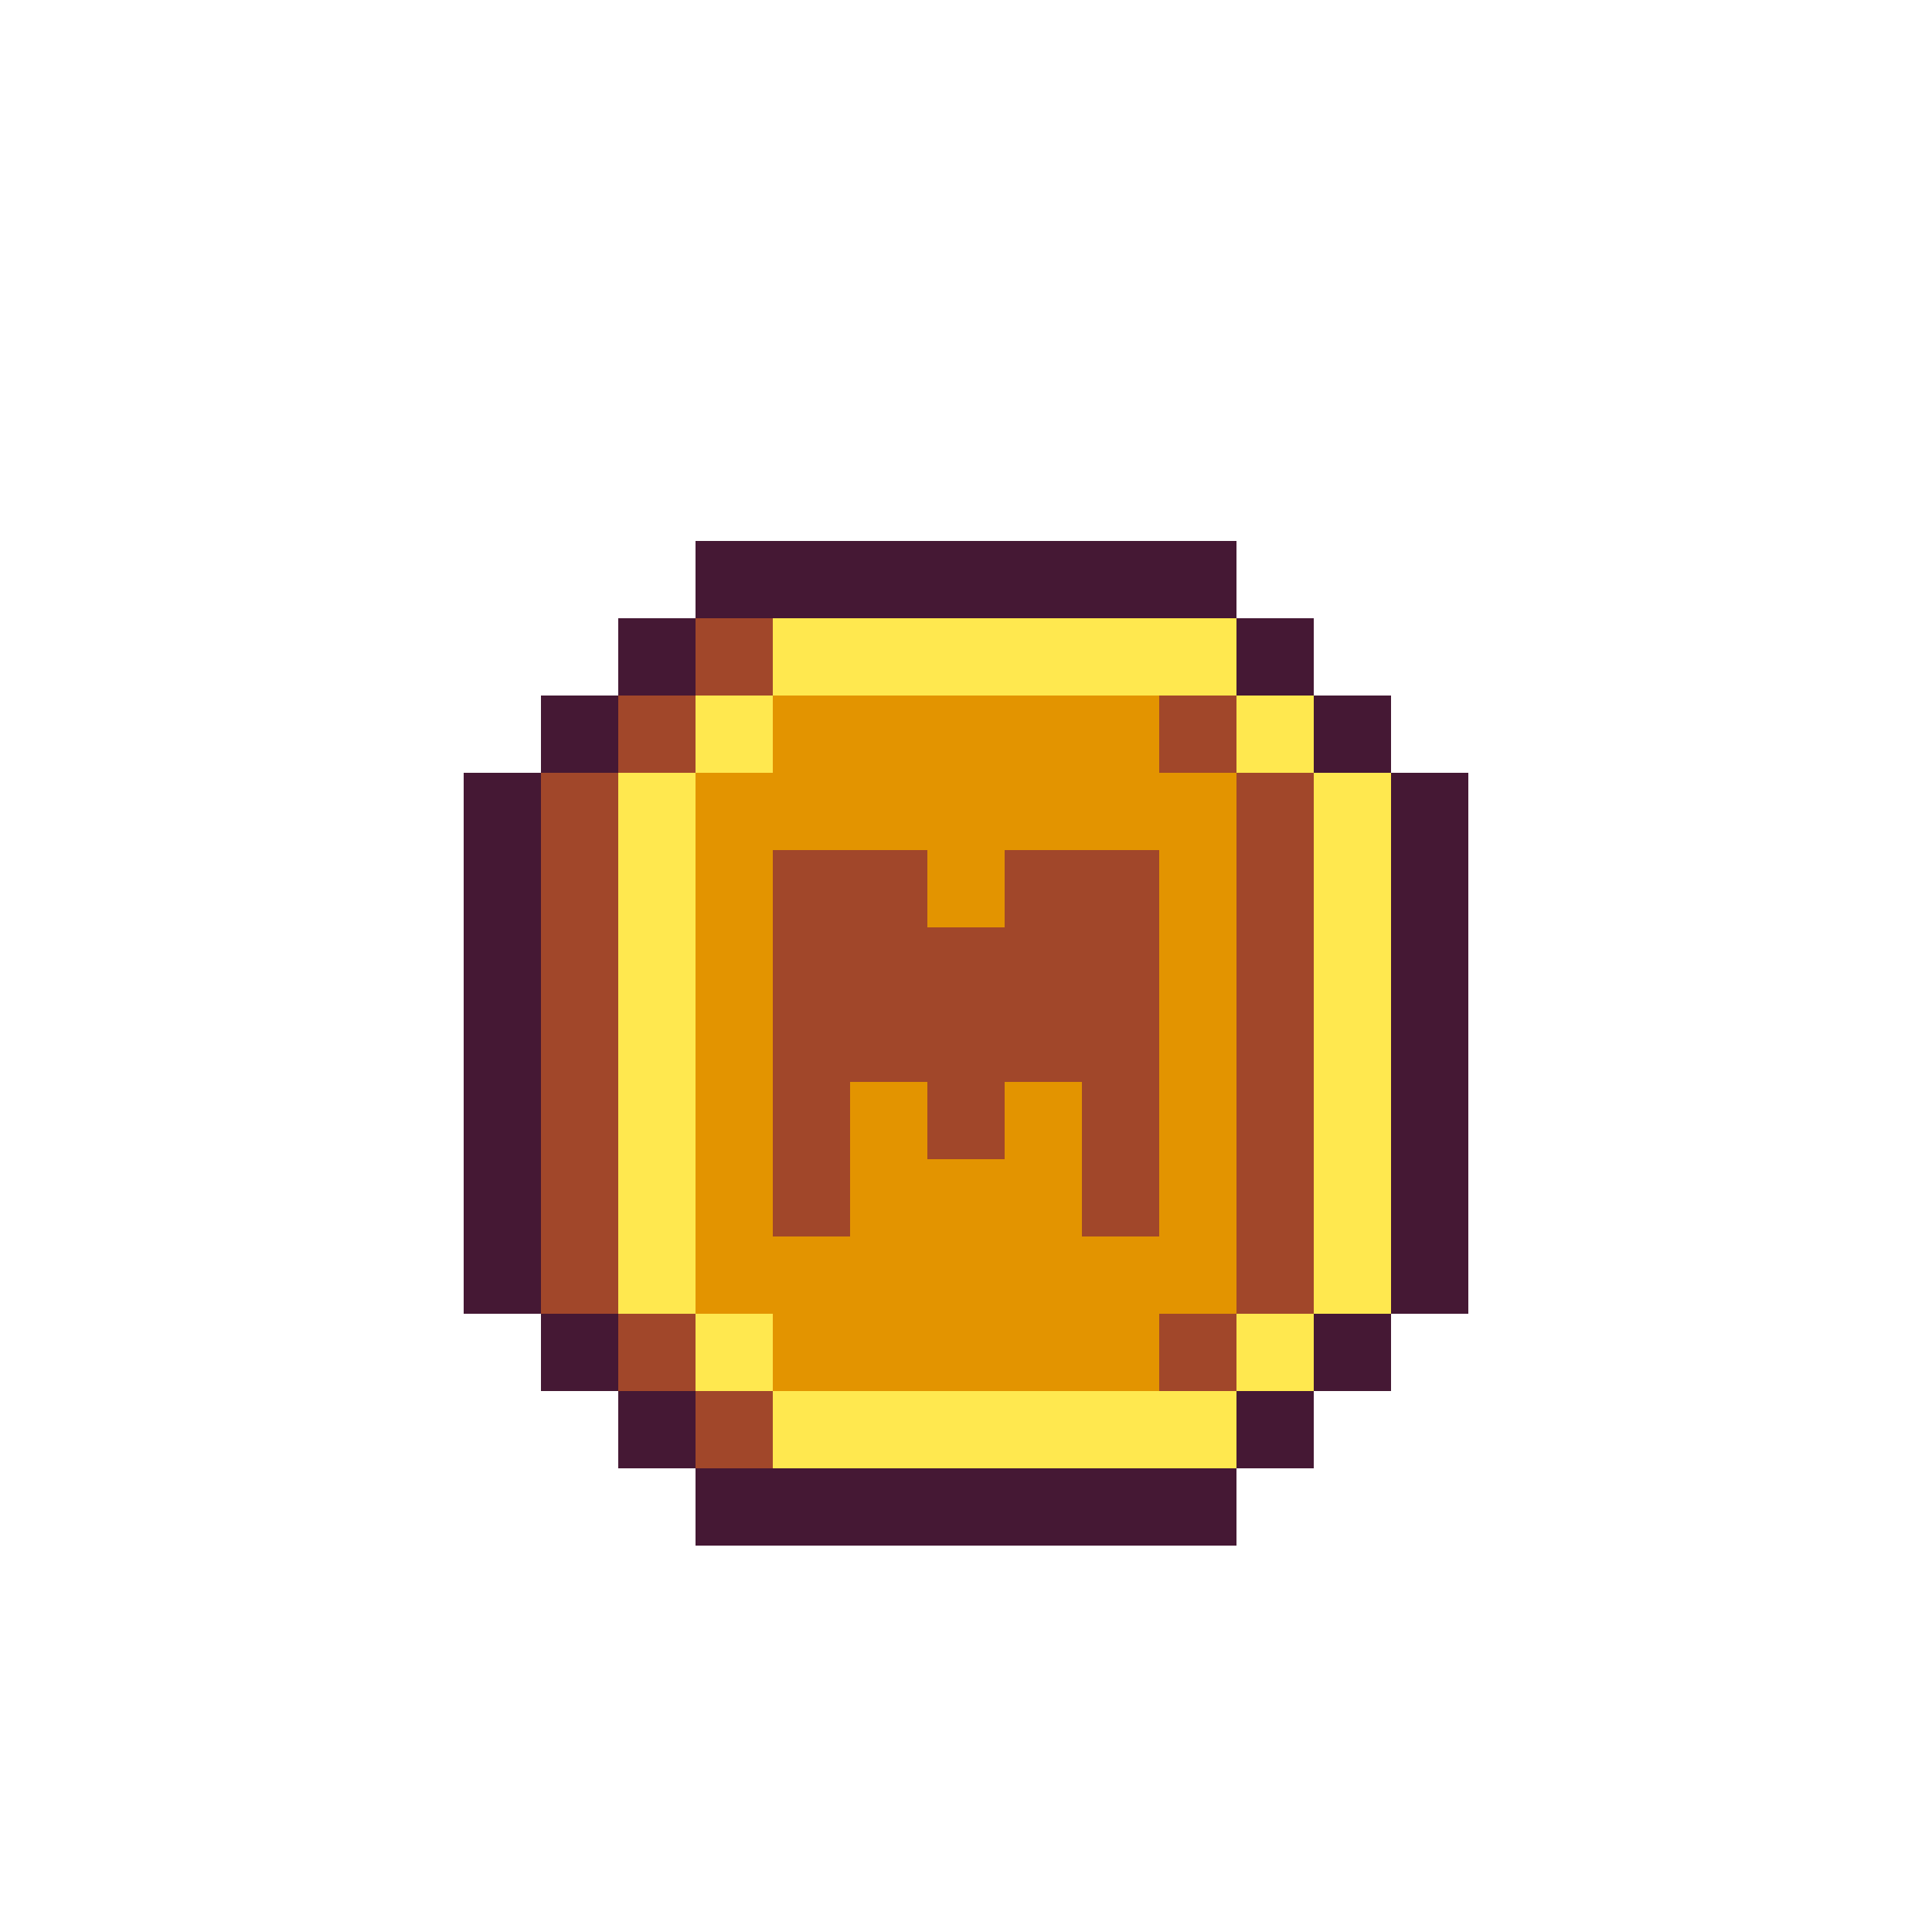
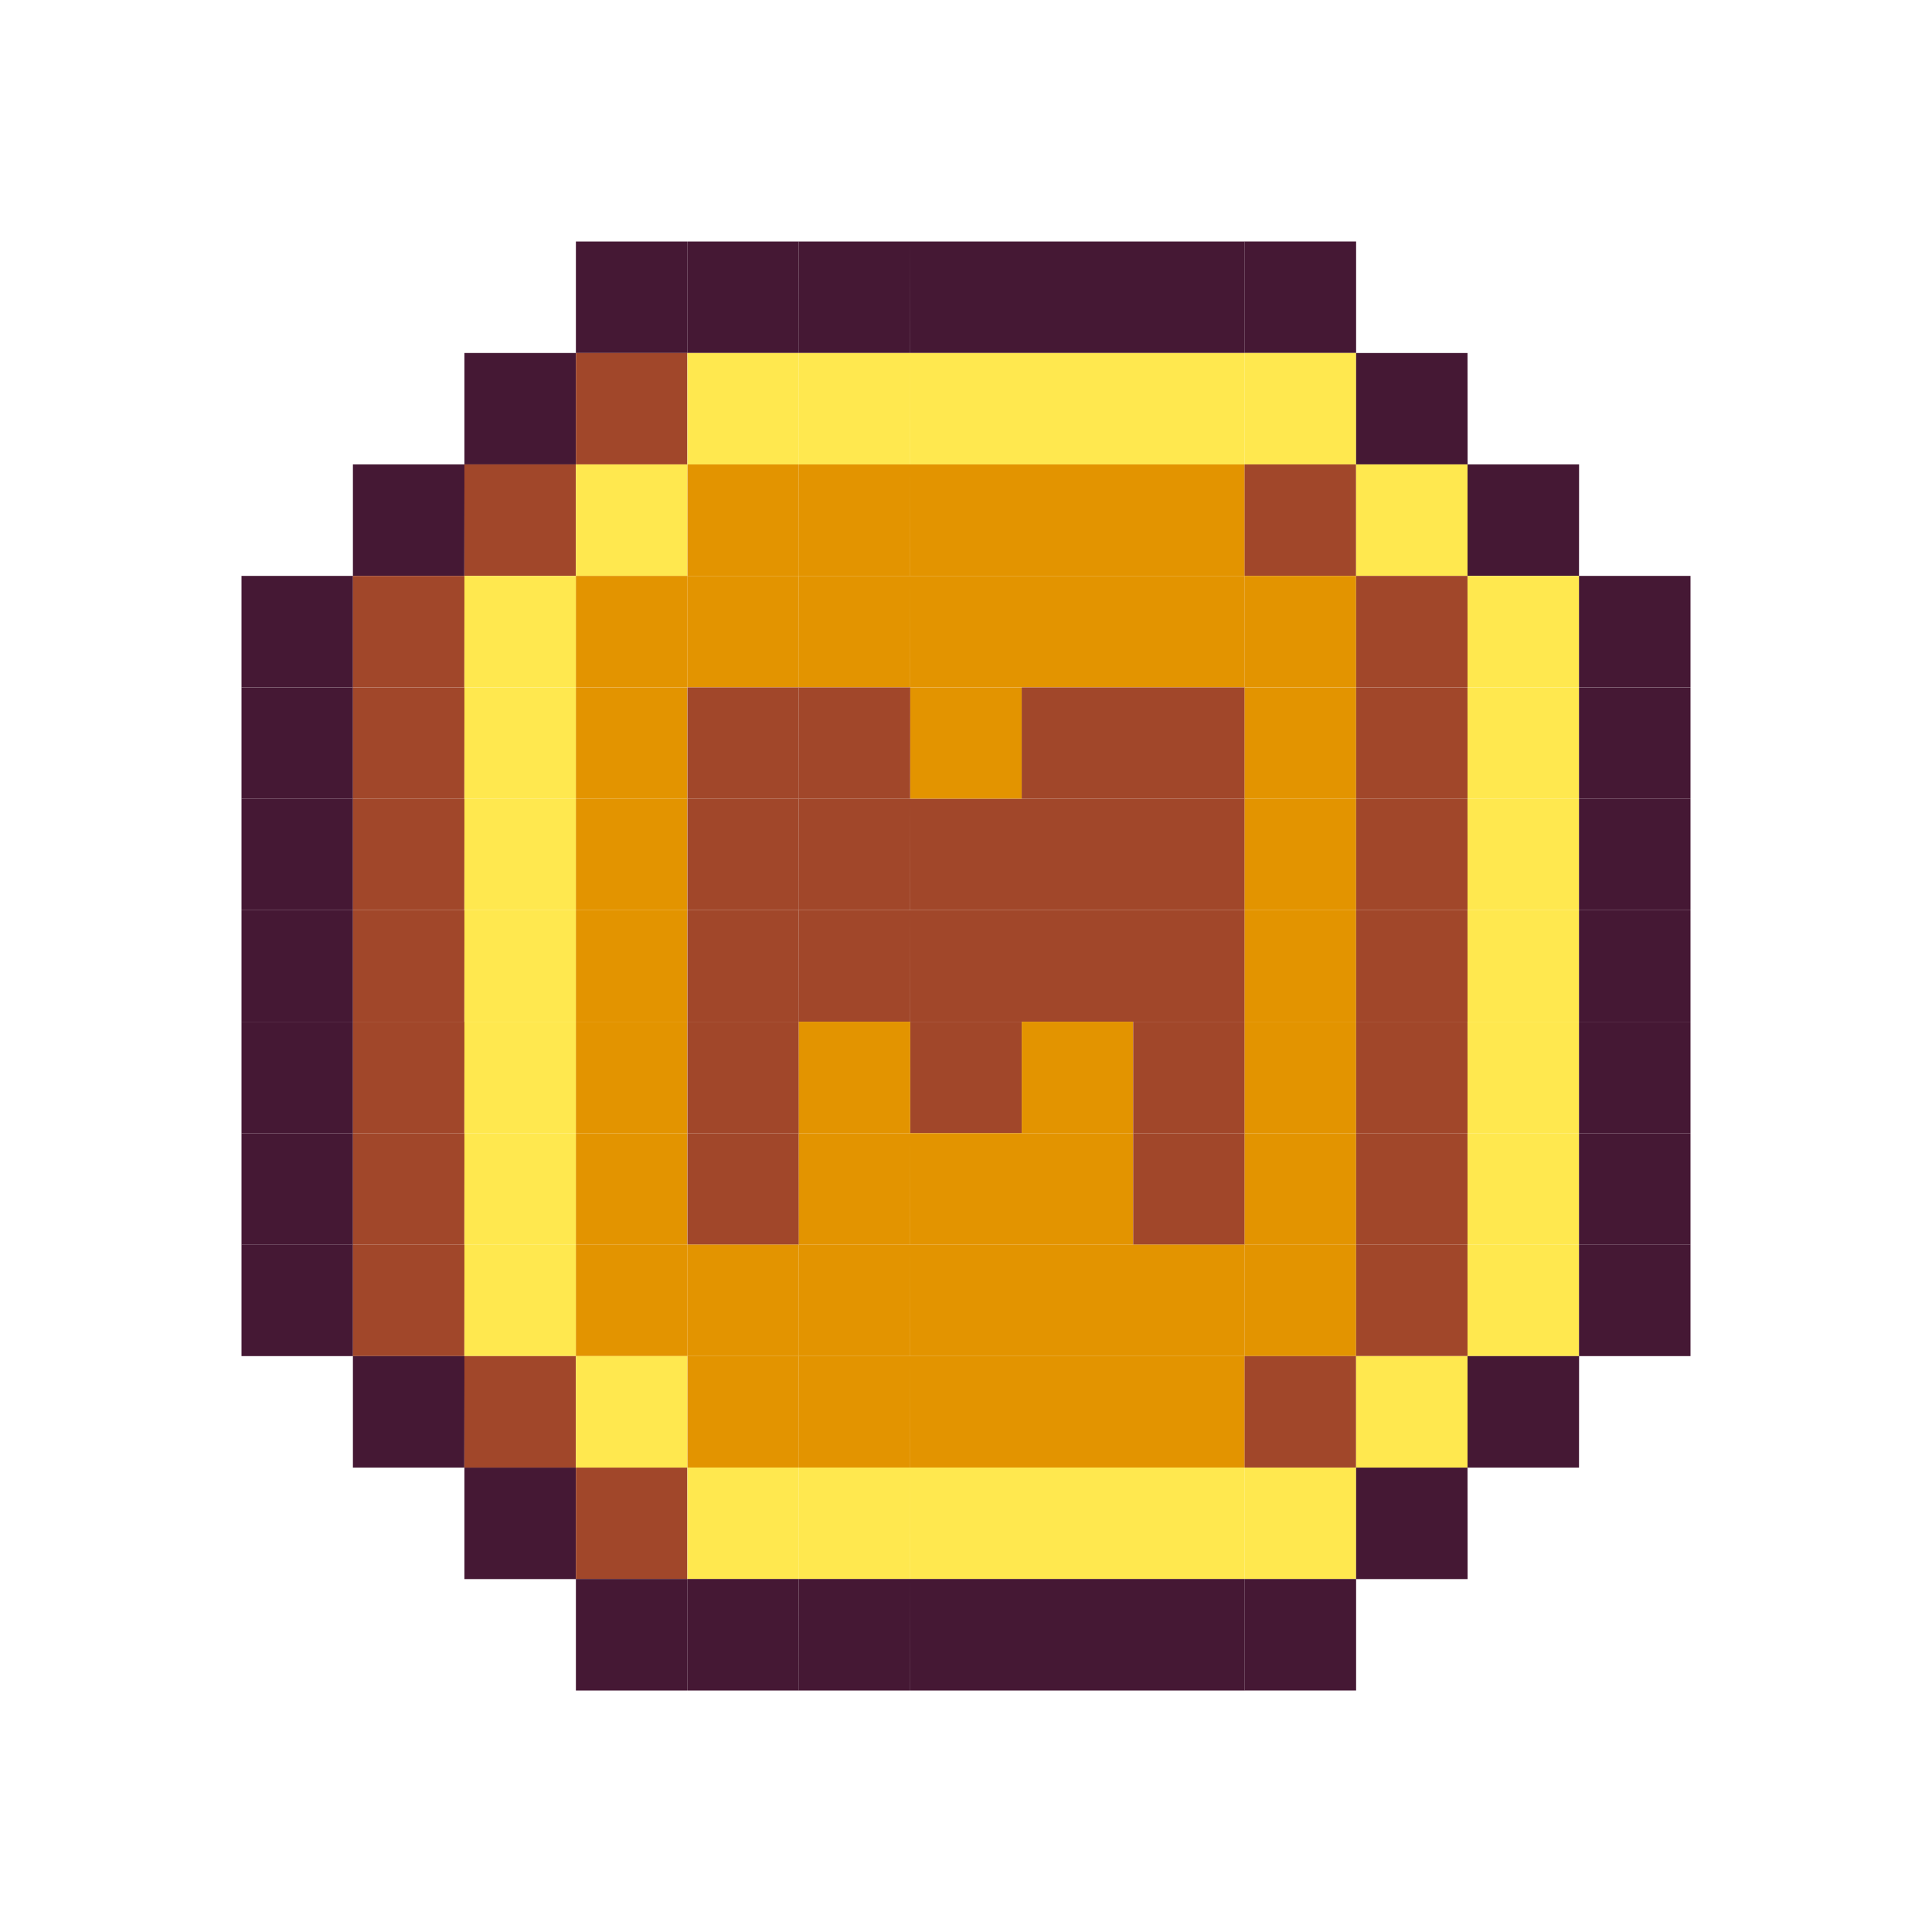
- <svg xmlns="http://www.w3.org/2000/svg" id="Layer_1" version="1.1" viewBox="0 0 25 25" width="24" height="24">
-   <defs>
-     <style>
-       .st0 {
-         fill: #ffe84f;
-       }
- 
-       .st1 {
-         fill: #a1472a;
-       }
- 
-       .st2 {
-         fill: #451834;
-       }
- 
-       .st3 {
-         fill: #e39400;
-       }
-     </style>
-   </defs>
-   <g id="Layer_11" data-name="Layer_1" shape-rendering="crispEdges">
-     <rect class="st2" x="9" y="7" width="1" height="1" />
-     <rect class="st2" x="10" y="7" width="1" height="1" />
-     <rect class="st2" x="11" y="7" width="1" height="1" />
-     <rect class="st2" x="12" y="7" width="1" height="1" />
-     <rect class="st2" x="13" y="7" width="1" height="1" />
-     <rect class="st2" x="14" y="7" width="1" height="1" />
-     <rect class="st2" x="15" y="7" width="1" height="1" />
-     <rect class="st2" x="8" y="8" width="1" height="1" />
-     <rect class="st1" x="9" y="8" width="1" height="1" />
-     <rect class="st0" x="10" y="8" width="1" height="1" />
-     <rect class="st0" x="11" y="8" width="1" height="1" />
-     <rect class="st0" x="12" y="8" width="1" height="1" />
-     <rect class="st0" x="13" y="8" width="1" height="1" />
-     <rect class="st0" x="14" y="8" width="1" height="1" />
-     <rect class="st0" x="15" y="8" width="1" height="1" />
-     <rect class="st2" x="16" y="8" width="1" height="1" />
-     <rect class="st2" x="7" y="9" width="1" height="1" />
-     <rect class="st1" x="8" y="9" width="1" height="1" />
-     <rect class="st0" x="9" y="9" width="1" height="1" />
-     <rect class="st3" x="10" y="9" width="1" height="1" />
-     <rect class="st3" x="11" y="9" width="1" height="1" />
-     <rect class="st3" x="12" y="9" width="1" height="1" />
-     <rect class="st3" x="13" y="9" width="1" height="1" />
-     <rect class="st3" x="14" y="9" width="1" height="1" />
-     <rect class="st1" x="15" y="9" width="1" height="1" />
-     <rect class="st0" x="16" y="9" width="1" height="1" />
-     <rect class="st2" x="17" y="9" width="1" height="1" />
-     <rect class="st2" x="6" y="10" width="1" height="1" />
-     <rect class="st1" x="7" y="10" width="1" height="1" />
-     <rect class="st0" x="8" y="10" width="1" height="1" />
-     <rect class="st3" x="9" y="10" width="1" height="1" />
-     <rect class="st3" x="10" y="10" width="1" height="1" />
-     <rect class="st3" x="11" y="10" width="1" height="1" />
-     <rect class="st3" x="12" y="10" width="1" height="1" />
-     <rect class="st3" x="13" y="10" width="1" height="1" />
-     <rect class="st3" x="14" y="10" width="1" height="1" />
-     <rect class="st3" x="15" y="10" width="1" height="1" />
-     <rect class="st1" x="16" y="10" width="1" height="1" />
-     <rect class="st0" x="17" y="10" width="1" height="1" />
-     <rect class="st2" x="18" y="10" width="1" height="1" />
-     <rect class="st2" x="6" y="11" width="1" height="1" />
-     <rect class="st1" x="7" y="11" width="1" height="1" />
-     <rect class="st0" x="8" y="11" width="1" height="1" />
-     <rect class="st3" x="9" y="11" width="1" height="1" />
-     <rect class="st1" x="10" y="11" width="1" height="1" />
-     <rect class="st1" x="11" y="11" width="1" height="1" />
-     <rect class="st3" x="12" y="11" width="1" height="1" />
-     <rect class="st1" x="13" y="11" width="1" height="1" />
-     <rect class="st1" x="14" y="11" width="1" height="1" />
-     <rect class="st3" x="15" y="11" width="1" height="1" />
-     <rect class="st1" x="16" y="11" width="1" height="1" />
-     <rect class="st0" x="17" y="11" width="1" height="1" />
-     <rect class="st2" x="18" y="11" width="1" height="1" />
-     <rect class="st2" x="6" y="12" width="1" height="1" />
-     <rect class="st1" x="7" y="12" width="1" height="1" />
-     <rect class="st0" x="8" y="12" width="1" height="1" />
-     <rect class="st3" x="9" y="12" width="1" height="1" />
-     <rect class="st1" x="10" y="12" width="1" height="1" />
-     <rect class="st1" x="11" y="12" width="1" height="1" />
-     <rect class="st1" x="12" y="12" width="1" height="1" />
-     <rect class="st1" x="13" y="12" width="1" height="1" />
-     <rect class="st1" x="14" y="12" width="1" height="1" />
-     <rect class="st3" x="15" y="12" width="1" height="1" />
-     <rect class="st1" x="16" y="12" width="1" height="1" />
-     <rect class="st0" x="17" y="12" width="1" height="1" />
-     <rect class="st2" x="18" y="12" width="1" height="1" />
-     <rect class="st2" x="6" y="13" width="1" height="1" />
-     <rect class="st1" x="7" y="13" width="1" height="1" />
-     <rect class="st0" x="8" y="13" width="1" height="1" />
-     <rect class="st3" x="9" y="13" width="1" height="1" />
-     <rect class="st1" x="10" y="13" width="1" height="1" />
-     <rect class="st1" x="11" y="13" width="1" height="1" />
-     <rect class="st1" x="12" y="13" width="1" height="1" />
-     <rect class="st1" x="13" y="13" width="1" height="1" />
-     <rect class="st1" x="14" y="13" width="1" height="1" />
-     <rect class="st3" x="15" y="13" width="1" height="1" />
-     <rect class="st1" x="16" y="13" width="1" height="1" />
-     <rect class="st0" x="17" y="13" width="1" height="1" />
-     <rect class="st2" x="18" y="13" width="1" height="1" />
-     <rect class="st2" x="6" y="14" width="1" height="1" />
-     <rect class="st1" x="7" y="14" width="1" height="1" />
-     <rect class="st0" x="8" y="14" width="1" height="1" />
-     <rect class="st3" x="9" y="14" width="1" height="1" />
-     <rect class="st1" x="10" y="14" width="1" height="1" />
-     <rect class="st3" x="11" y="14" width="1" height="1" />
-     <rect class="st1" x="12" y="14" width="1" height="1" />
-     <rect class="st3" x="13" y="14" width="1" height="1" />
-     <rect class="st1" x="14" y="14" width="1" height="1" />
-     <rect class="st3" x="15" y="14" width="1" height="1" />
-     <rect class="st1" x="16" y="14" width="1" height="1" />
-     <rect class="st0" x="17" y="14" width="1" height="1" />
-     <rect class="st2" x="18" y="14" width="1" height="1" />
-     <rect class="st2" x="6" y="15" width="1" height="1" />
-     <rect class="st1" x="7" y="15" width="1" height="1" />
-     <rect class="st0" x="8" y="15" width="1" height="1" />
-     <rect class="st3" x="9" y="15" width="1" height="1" />
-     <rect class="st1" x="10" y="15" width="1" height="1" />
-     <rect class="st3" x="11" y="15" width="1" height="1" />
-     <rect class="st3" x="12" y="15" width="1" height="1" />
-     <rect class="st3" x="13" y="15" width="1" height="1" />
-     <rect class="st1" x="14" y="15" width="1" height="1" />
-     <rect class="st3" x="15" y="15" width="1" height="1" />
-     <rect class="st1" x="16" y="15" width="1" height="1" />
-     <rect class="st0" x="17" y="15" width="1" height="1" />
-     <rect class="st2" x="18" y="15" width="1" height="1" />
-     <rect class="st2" x="6" y="16" width="1" height="1" />
-     <rect class="st1" x="7" y="16" width="1" height="1" />
-     <rect class="st0" x="8" y="16" width="1" height="1" />
-     <rect class="st3" x="9" y="16" width="1" height="1" />
-     <rect class="st3" x="10" y="16" width="1" height="1" />
-     <rect class="st3" x="11" y="16" width="1" height="1" />
-     <rect class="st3" x="12" y="16" width="1" height="1" />
-     <rect class="st3" x="13" y="16" width="1" height="1" />
-     <rect class="st3" x="14" y="16" width="1" height="1" />
-     <rect class="st3" x="15" y="16" width="1" height="1" />
-     <rect class="st1" x="16" y="16" width="1" height="1" />
-     <rect class="st0" x="17" y="16" width="1" height="1" />
-     <rect class="st2" x="18" y="16" width="1" height="1" />
-     <rect class="st2" x="7" y="17" width="1" height="1" />
-     <rect class="st1" x="8" y="17" width="1" height="1" />
-     <rect class="st0" x="9" y="17" width="1" height="1" />
-     <rect class="st3" x="10" y="17" width="1" height="1" />
-     <rect class="st3" x="11" y="17" width="1" height="1" />
-     <rect class="st3" x="12" y="17" width="1" height="1" />
-     <rect class="st3" x="13" y="17" width="1" height="1" />
-     <rect class="st3" x="14" y="17" width="1" height="1" />
-     <rect class="st1" x="15" y="17" width="1" height="1" />
-     <rect class="st0" x="16" y="17" width="1" height="1" />
-     <rect class="st2" x="17" y="17" width="1" height="1" />
-     <rect class="st2" x="8" y="18" width="1" height="1" />
-     <rect class="st1" x="9" y="18" width="1" height="1" />
-     <rect class="st0" x="10" y="18" width="1" height="1" />
-     <rect class="st0" x="11" y="18" width="1" height="1" />
-     <rect class="st0" x="12" y="18" width="1" height="1" />
-     <rect class="st0" x="13" y="18" width="1" height="1" />
-     <rect class="st0" x="14" y="18" width="1" height="1" />
-     <rect class="st0" x="15" y="18" width="1" height="1" />
-     <rect class="st2" x="16" y="18" width="1" height="1" />
-     <rect class="st2" x="9" y="19" width="1" height="1" />
-     <rect class="st2" x="10" y="19" width="1" height="1" />
-     <rect class="st2" x="11" y="19" width="1" height="1" />
-     <rect class="st2" x="12" y="19" width="1" height="1" />
-     <rect class="st2" x="13" y="19" width="1" height="1" />
-     <rect class="st2" x="14" y="19" width="1" height="1" />
-     <rect class="st2" x="15" y="19" width="1" height="1" />
-   </g>
+ <svg xmlns="http://www.w3.org/2000/svg" width="24" height="24" fill="none" viewBox="0 0 24 24">
+   <path fill="#451834" d="M8.538 3H7.154v1.385h1.384zm1.385 0H8.54v1.385h1.384z" />
+   <path fill="#451834" d="M11.308 3H9.923v1.385h1.384zm1.384 0h-1.384v1.385h1.384zm1.385 0h-1.385v1.385h1.385zm1.385 0h-1.385v1.385h1.385z" />
+   <path fill="#451834" d="M16.846 3h-1.385v1.385h1.385zM7.154 4.385H5.769v1.384h1.385z" />
+   <path fill="#A1472A" d="M8.538 4.385H7.154v1.384h1.384z" />
+   <path fill="#FFE84F" d="M9.923 4.385H8.54v1.384h1.384z" />
+   <path fill="#FFE84F" d="M11.308 4.385H9.923v1.384h1.384zm1.384 0h-1.384v1.384h1.384zm1.385 0h-1.385v1.384h1.385zm1.385 0h-1.385v1.384h1.385z" />
+   <path fill="#FFE84F" d="M16.846 4.385h-1.385v1.384h1.385z" />
+   <path fill="#451834" d="M18.23 4.385h-1.384v1.384h1.385zM5.77 5.769H4.384v1.385h1.384z" />
+   <path fill="#A1472A" d="M7.154 5.769H5.769v1.385h1.385z" />
+   <path fill="#FFE84F" d="M8.538 5.769H7.154v1.385h1.384z" />
+   <path fill="#E39400" d="M9.923 5.769H8.54v1.385h1.384z" />
+   <path fill="#E39400" d="M11.308 5.769H9.923v1.385h1.384zm1.384 0h-1.384v1.385h1.384zm1.385 0h-1.385v1.385h1.385zm1.385 0h-1.385v1.385h1.385z" />
+   <path fill="#A1472A" d="M16.846 5.769h-1.385v1.385h1.385z" />
+   <path fill="#FFE84F" d="M18.23 5.769h-1.384v1.385h1.385z" />
+   <path fill="#451834" d="M19.616 5.769H18.23v1.385h1.385zM4.385 7.154H3v1.384h1.385z" />
+   <path fill="#A1472A" d="M5.77 7.154H4.384v1.384h1.384z" />
+   <path fill="#FFE84F" d="M7.154 7.154H5.769v1.384h1.385z" />
+   <path fill="#E39400" d="M8.538 7.154H7.154v1.384h1.384zm1.385 0H8.54v1.384h1.384z" />
+   <path fill="#E39400" d="M11.308 7.154H9.923v1.384h1.384zm1.384 0h-1.384v1.384h1.384zm1.385 0h-1.385v1.384h1.385zm1.385 0h-1.385v1.384h1.385z" />
+   <path fill="#E39400" d="M16.846 7.154h-1.385v1.384h1.385z" />
+   <path fill="#A1472A" d="M18.23 7.154h-1.384v1.384h1.385z" />
+   <path fill="#FFE84F" d="M19.616 7.154H18.23v1.384h1.385z" />
+   <path fill="#451834" d="M21 7.154h-1.385v1.384H21zM4.385 8.539H3v1.384h1.385z" />
+   <path fill="#A1472A" d="M5.77 8.539H4.384v1.384h1.384z" />
+   <path fill="#FFE84F" d="M7.154 8.539H5.769v1.384h1.385z" />
+   <path fill="#E39400" d="M8.538 8.539H7.154v1.384h1.384z" />
+   <path fill="#A1472A" d="M9.923 8.539H8.54v1.384h1.384z" />
+   <path fill="#A1472A" d="M11.308 8.539H9.923v1.384h1.384z" />
+   <path fill="#E39400" d="M12.692 8.539h-1.384v1.384h1.384z" />
+   <path fill="#A1472A" d="M14.077 8.539h-1.385v1.384h1.385zm1.385 0h-1.385v1.384h1.385z" />
+   <path fill="#E39400" d="M16.846 8.539h-1.385v1.384h1.385z" />
+   <path fill="#A1472A" d="M18.23 8.539h-1.384v1.384h1.385z" />
+   <path fill="#FFE84F" d="M19.616 8.539H18.23v1.384h1.385z" />
+   <path fill="#451834" d="M21 8.539h-1.385v1.384H21zM4.385 9.923H3v1.384h1.385z" />
+   <path fill="#A1472A" d="M5.77 9.923H4.384v1.384h1.384z" />
+   <path fill="#FFE84F" d="M7.154 9.923H5.769v1.384h1.385z" />
+   <path fill="#E39400" d="M8.538 9.923H7.154v1.384h1.384z" />
+   <path fill="#A1472A" d="M9.923 9.923H8.54v1.384h1.384z" />
+   <path fill="#A1472A" d="M11.308 9.923H9.923v1.384h1.384zm1.384 0h-1.384v1.384h1.384zm1.385 0h-1.385v1.384h1.385zm1.385 0h-1.385v1.384h1.385z" />
+   <path fill="#E39400" d="M16.846 9.923h-1.385v1.384h1.385z" />
+   <path fill="#A1472A" d="M18.23 9.923h-1.384v1.384h1.385z" />
+   <path fill="#FFE84F" d="M19.616 9.923H18.23v1.384h1.385z" />
+   <path fill="#451834" d="M21 9.923h-1.385v1.384H21zM4.385 11.308H3v1.384h1.385z" />
+   <path fill="#A1472A" d="M5.77 11.308H4.384v1.384h1.384z" />
+   <path fill="#FFE84F" d="M7.154 11.308H5.769v1.384h1.385z" />
+   <path fill="#E39400" d="M8.538 11.308H7.154v1.384h1.384z" />
+   <path fill="#A1472A" d="M9.923 11.308H8.54v1.384h1.384z" />
+   <path fill="#A1472A" d="M11.308 11.308H9.923v1.384h1.384zm1.384 0h-1.384v1.384h1.384zm1.385 0h-1.385v1.384h1.385zm1.385 0h-1.385v1.384h1.385z" />
+   <path fill="#E39400" d="M16.846 11.308h-1.385v1.384h1.385z" />
+   <path fill="#A1472A" d="M18.23 11.308h-1.384v1.384h1.385z" />
+   <path fill="#FFE84F" d="M19.616 11.308H18.23v1.384h1.385z" />
+   <path fill="#451834" d="M21 11.308h-1.385v1.384H21zM4.385 12.692H3v1.385h1.385z" />
+   <path fill="#A1472A" d="M5.77 12.692H4.384v1.385h1.384z" />
+   <path fill="#FFE84F" d="M7.154 12.692H5.769v1.385h1.385z" />
+   <path fill="#E39400" d="M8.538 12.692H7.154v1.385h1.384z" />
+   <path fill="#A1472A" d="M9.923 12.692H8.54v1.385h1.384z" />
+   <path fill="#E39400" d="M11.308 12.692H9.923v1.385h1.384z" />
+   <path fill="#A1472A" d="M12.692 12.692h-1.384v1.385h1.384z" />
+   <path fill="#E39400" d="M14.077 12.692h-1.385v1.385h1.385z" />
+   <path fill="#A1472A" d="M15.462 12.692h-1.385v1.385h1.385z" />
+   <path fill="#E39400" d="M16.846 12.692h-1.385v1.385h1.385z" />
+   <path fill="#A1472A" d="M18.23 12.692h-1.384v1.385h1.385z" />
+   <path fill="#FFE84F" d="M19.616 12.692H18.23v1.385h1.385z" />
+   <path fill="#451834" d="M21 12.692h-1.385v1.385H21zM4.385 14.077H3v1.385h1.385z" />
+   <path fill="#A1472A" d="M5.77 14.077H4.384v1.385h1.384z" />
+   <path fill="#FFE84F" d="M7.154 14.077H5.769v1.385h1.385z" />
+   <path fill="#E39400" d="M8.538 14.077H7.154v1.385h1.384z" />
+   <path fill="#A1472A" d="M9.923 14.077H8.54v1.385h1.384z" />
+   <path fill="#E39400" d="M11.308 14.077H9.923v1.385h1.384zm1.384 0h-1.384v1.385h1.384zm1.385 0h-1.385v1.385h1.385z" />
+   <path fill="#A1472A" d="M15.462 14.077h-1.385v1.385h1.385z" />
+   <path fill="#E39400" d="M16.846 14.077h-1.385v1.385h1.385z" />
+   <path fill="#A1472A" d="M18.23 14.077h-1.384v1.385h1.385z" />
+   <path fill="#FFE84F" d="M19.616 14.077H18.23v1.385h1.385z" />
+   <path fill="#451834" d="M21 14.077h-1.385v1.385H21zM4.385 15.461H3v1.385h1.385z" />
+   <path fill="#A1472A" d="M5.77 15.461H4.384v1.385h1.384z" />
+   <path fill="#FFE84F" d="M7.154 15.461H5.769v1.385h1.385z" />
+   <path fill="#E39400" d="M8.538 15.461H7.154v1.385h1.384zm1.385 0H8.54v1.385h1.384z" />
+   <path fill="#E39400" d="M11.308 15.461H9.923v1.385h1.384zm1.384 0h-1.384v1.385h1.384zm1.385 0h-1.385v1.385h1.385zm1.385 0h-1.385v1.385h1.385z" />
+   <path fill="#E39400" d="M16.846 15.461h-1.385v1.385h1.385z" />
+   <path fill="#A1472A" d="M18.23 15.461h-1.384v1.385h1.385z" />
+   <path fill="#FFE84F" d="M19.616 15.461H18.23v1.385h1.385z" />
+   <path fill="#451834" d="M21 15.461h-1.385v1.385H21zM5.77 16.846H4.384v1.385h1.384z" />
+   <path fill="#A1472A" d="M7.154 16.846H5.769v1.385h1.385z" />
+   <path fill="#FFE84F" d="M8.538 16.846H7.154v1.385h1.384z" />
+   <path fill="#E39400" d="M9.923 16.846H8.54v1.385h1.384z" />
+   <path fill="#E39400" d="M11.308 16.846H9.923v1.385h1.384zm1.384 0h-1.384v1.385h1.384zm1.385 0h-1.385v1.385h1.385zm1.385 0h-1.385v1.385h1.385z" />
+   <path fill="#A1472A" d="M16.846 16.846h-1.385v1.385h1.385z" />
+   <path fill="#FFE84F" d="M18.23 16.846h-1.384v1.385h1.385z" />
+   <path fill="#451834" d="M19.616 16.846H18.23v1.385h1.385zM7.154 18.231H5.769v1.385h1.385z" />
+   <path fill="#A1472A" d="M8.538 18.231H7.154v1.385h1.384z" />
+   <path fill="#FFE84F" d="M9.923 18.231H8.54v1.385h1.384z" />
+   <path fill="#FFE84F" d="M11.308 18.231H9.923v1.385h1.384zm1.384 0h-1.384v1.385h1.384zm1.385 0h-1.385v1.385h1.385zm1.385 0h-1.385v1.385h1.385z" />
+   <path fill="#FFE84F" d="M16.846 18.231h-1.385v1.385h1.385z" />
+   <path fill="#451834" d="M18.23 18.231h-1.384v1.385h1.385zm-9.692 1.384H7.154V21h1.384zm1.385 0H8.54V21h1.384z" />
+   <path fill="#451834" d="M11.308 19.615H9.923V21h1.384zm1.384 0h-1.384V21h1.384zm1.385 0h-1.385V21h1.385zm1.385 0h-1.385V21h1.385z" />
+   <path fill="#451834" d="M16.846 19.615h-1.385V21h1.385z" />
</svg>
